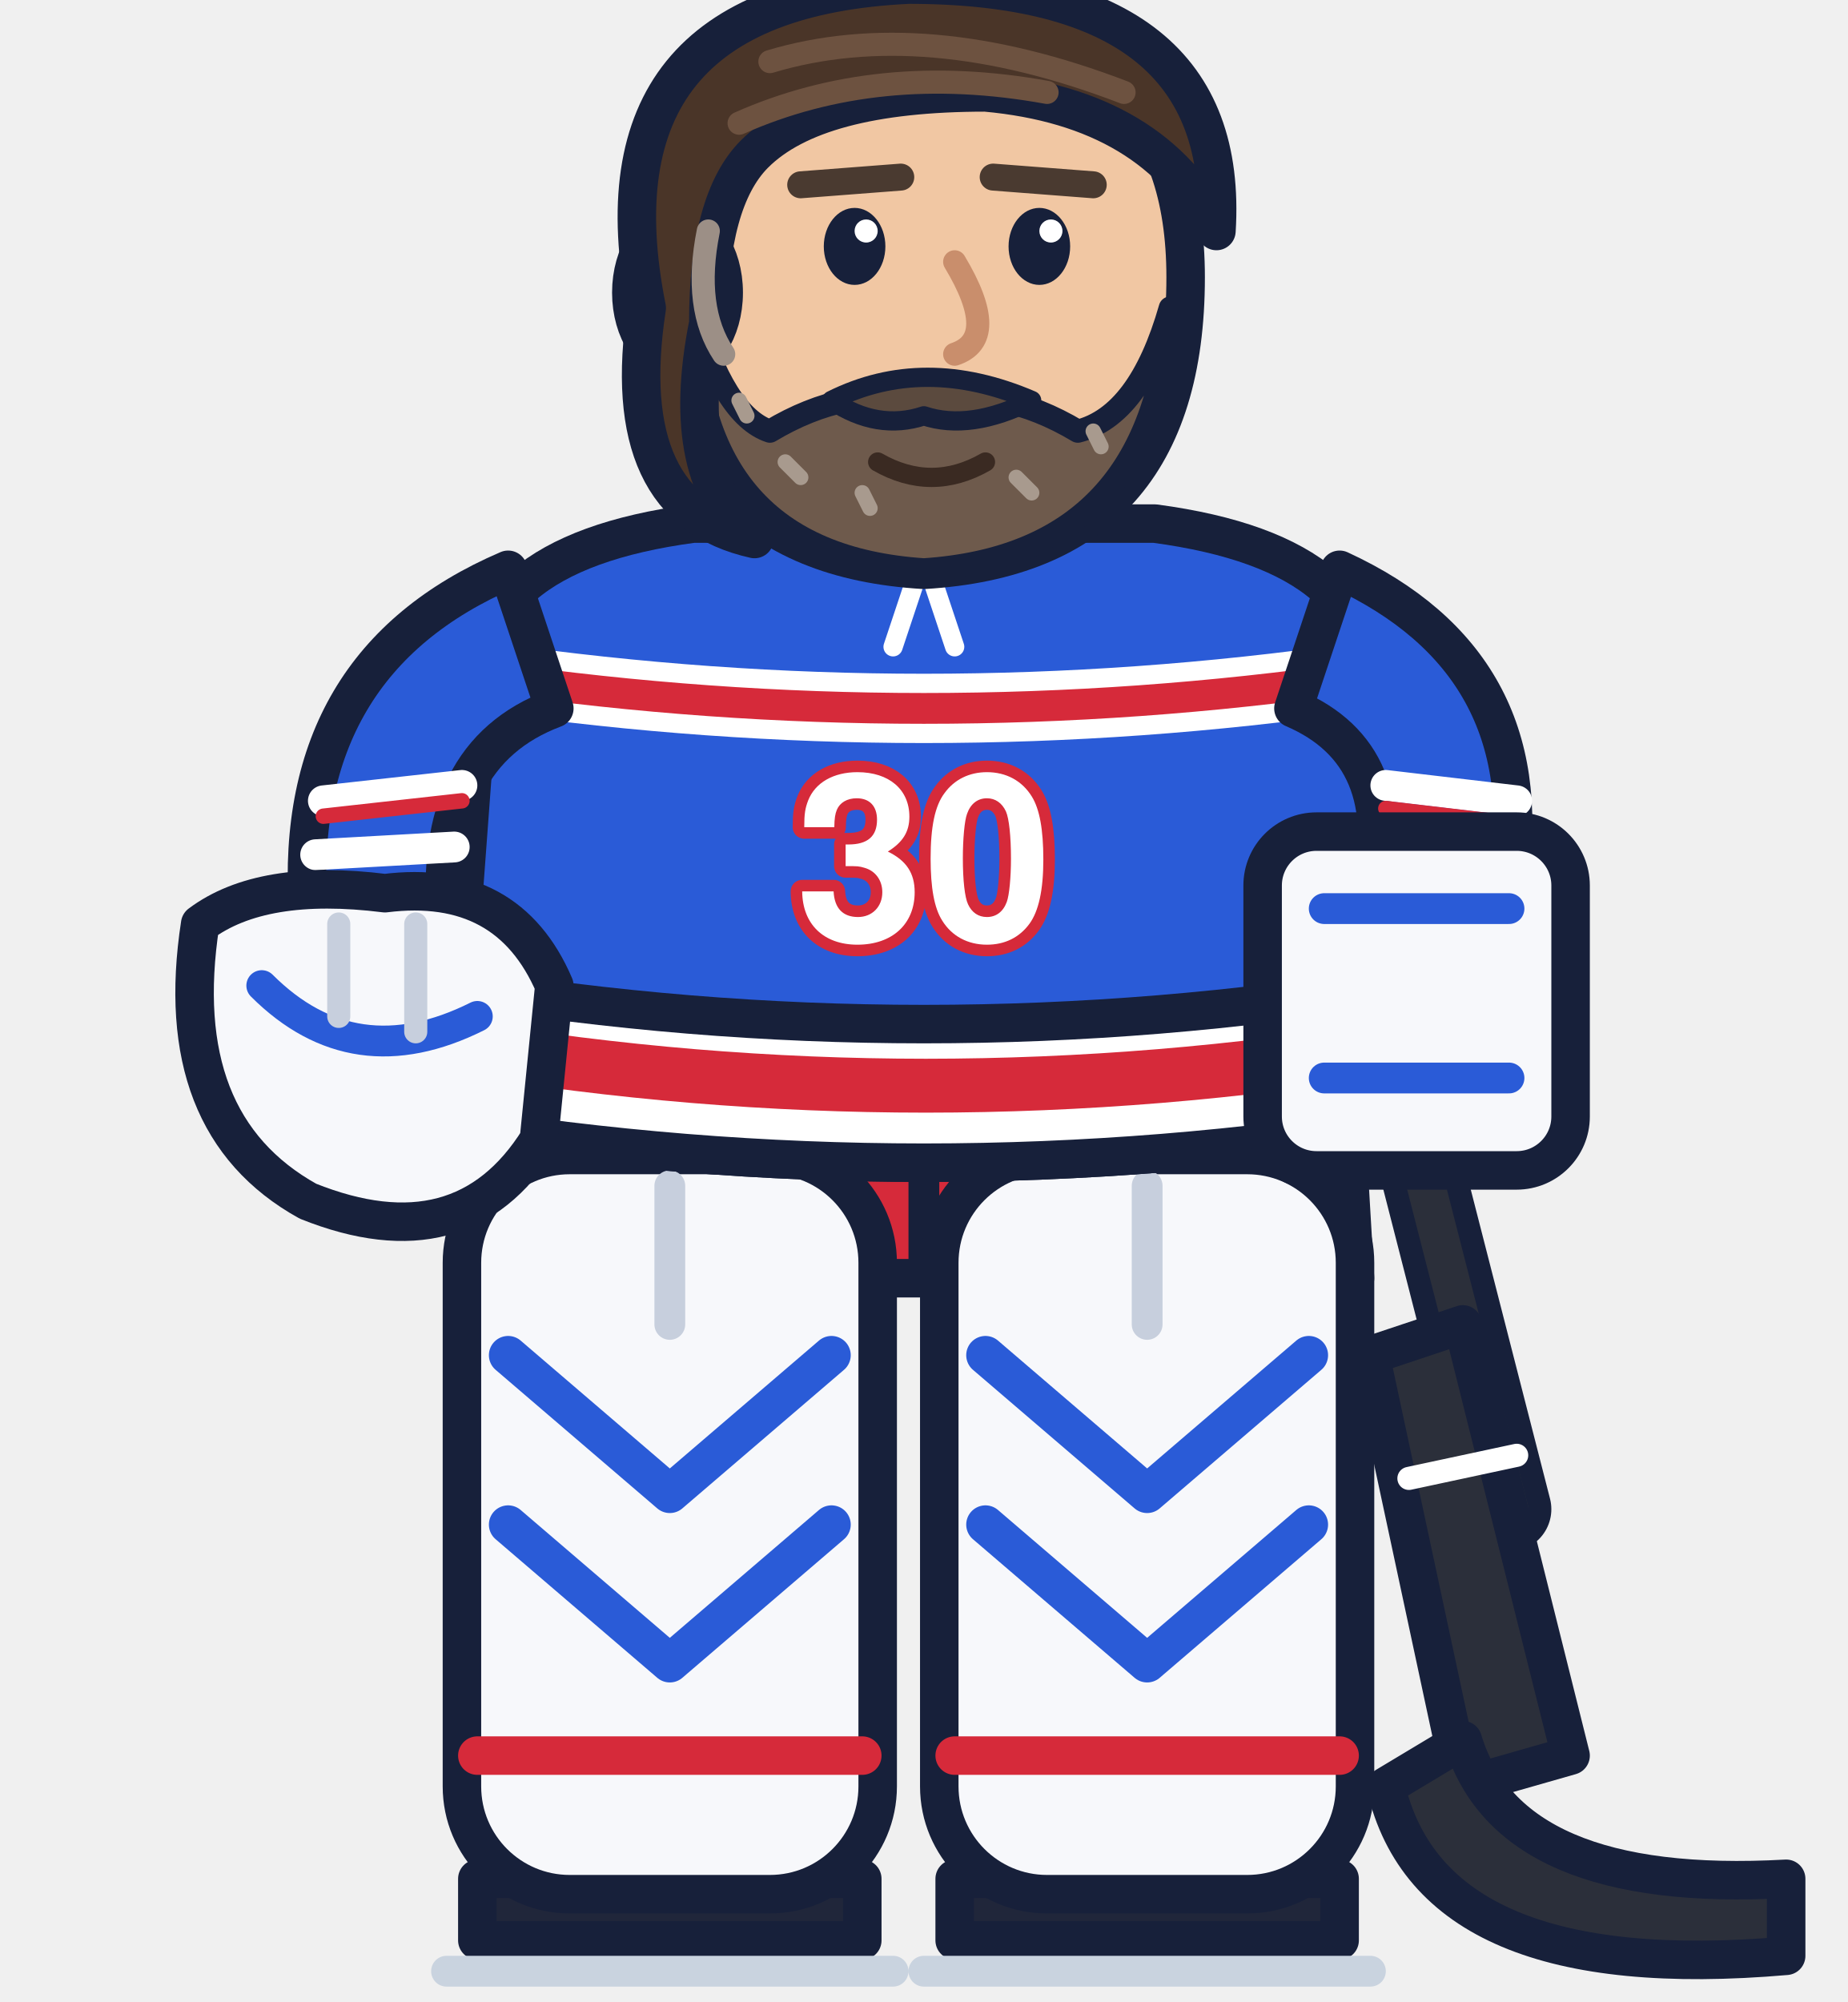
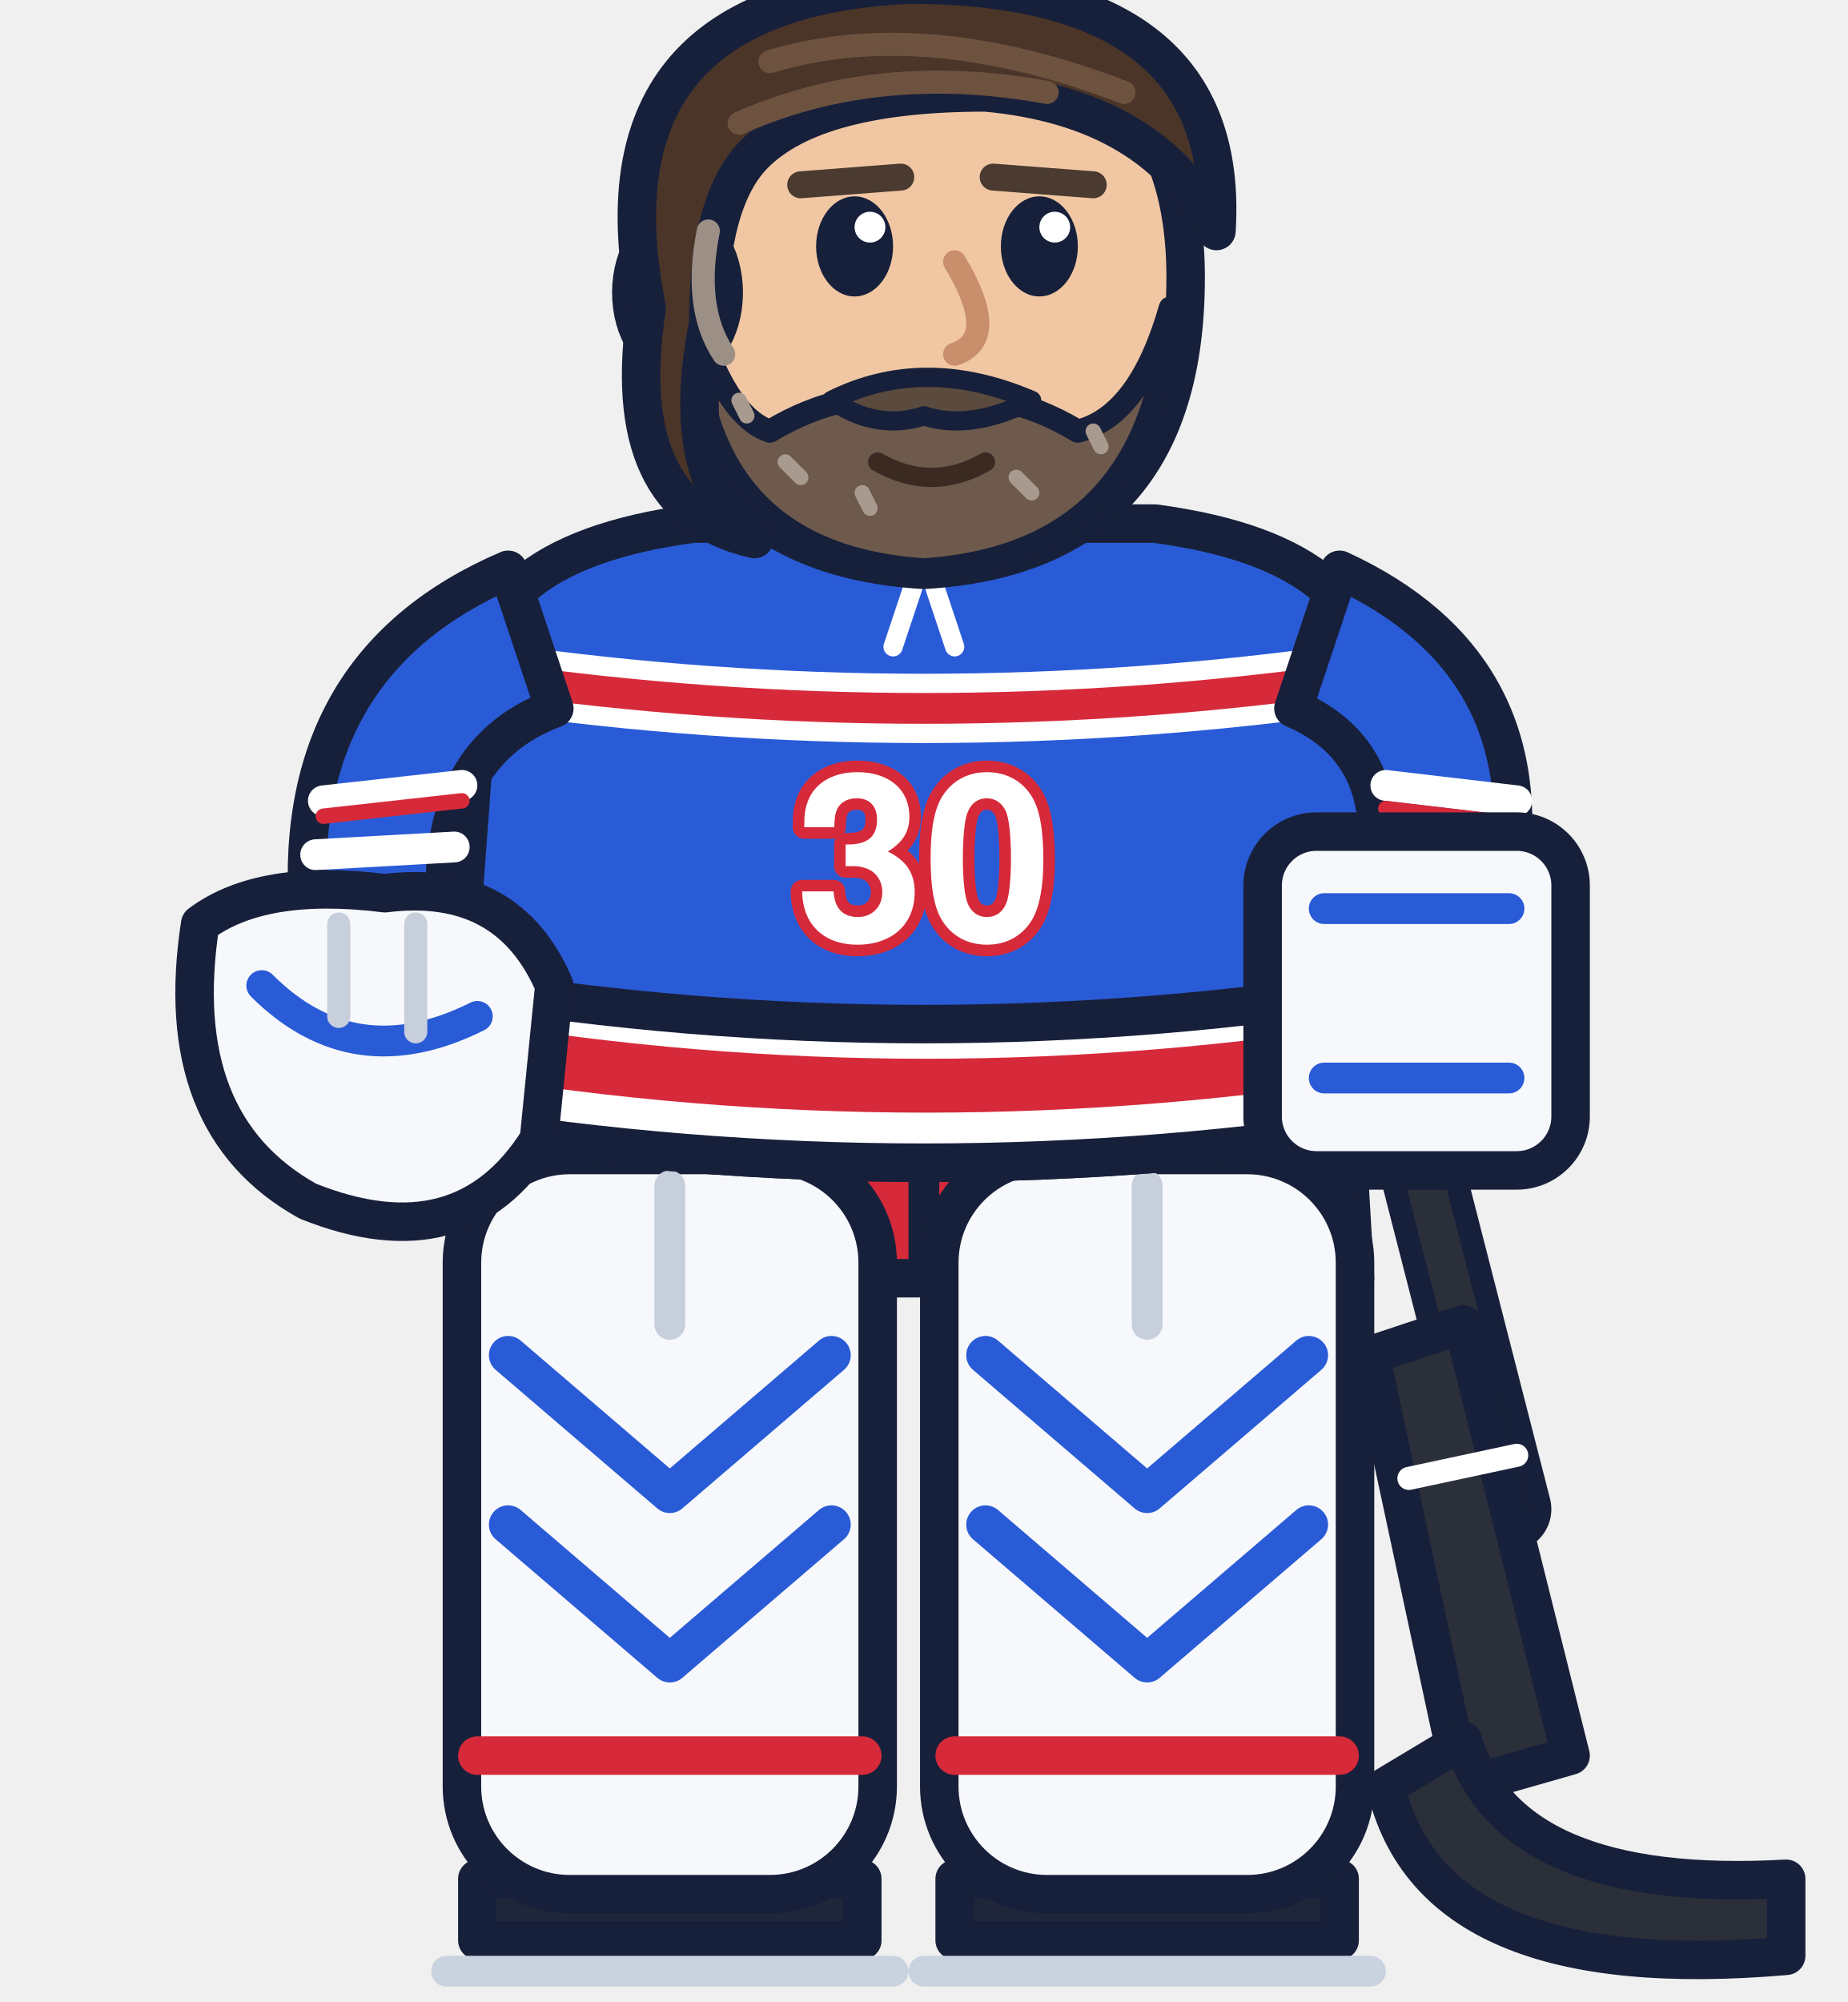
<svg xmlns="http://www.w3.org/2000/svg" viewBox="0 0 240 260" width="480" height="520">
  <g stroke="#17203a" stroke-width="5" stroke-linejoin="round" stroke-linecap="round">
    <path d="M176 118 L196 196" fill="none" stroke-width="11" />
    <path d="M176 118 L196 196" fill="none" stroke="#2b2f3a" stroke-width="5" />
    <path d="M190 172 L204 228 L190 232 L178 176 Z" fill="#2b2f3a" />
    <path d="M190 226 Q196 246 232 244 L232 254 Q186 258 180 232 Z" fill="#2b2f3a" />
    <path d="M183 192 L197 189" fill="none" stroke="#ffffff" stroke-width="3" />
    <path d="M62 244 L112 244 L112 252 L62 252 Z" fill="#20263a" />
    <path d="M124 244 L174 244 L174 252 L124 252 Z" fill="#20263a" />
    <path d="M58 256 L116 256 M120 256 L178 256" fill="none" stroke="#c9d3df" stroke-width="4" />
    <path d="M66 132 L174 132 L176 166 L64 166 Z" fill="#d62a3a" />
    <path d="M120 140 L120 166" fill="none" stroke-width="4" />
    <g>
      <rect x="60" y="150" width="54" height="96" rx="14" fill="#f7f8fb" />
      <path d="M66 176 L87 194 L108 176 M66 198 L87 216 L108 198" fill="none" stroke="#2a5bd7" stroke-width="5" />
      <path d="M62 228 L112 228" fill="none" stroke="#d62a3a" stroke-width="5" />
      <path d="M87 154 L87 172" fill="none" stroke="#c7cfdd" stroke-width="4" />
      <rect x="122" y="150" width="54" height="96" rx="14" fill="#f7f8fb" />
      <path d="M128 176 L149 194 L170 176 M128 198 L149 216 L170 198" fill="none" stroke="#2a5bd7" stroke-width="5" />
      <path d="M124 228 L174 228" fill="none" stroke="#d62a3a" stroke-width="5" />
      <path d="M149 154 L149 172" fill="none" stroke="#c7cfdd" stroke-width="4" />
    </g>
    <path d="M62 92 Q60 72 90 68 L150 68 Q180 72 178 92 L182 146 Q120 156 58 146 Z" fill="#2a5bd7" />
    <path d="M59 128 Q120 138 181 128 L182 146 Q120 156 58 146 Z" fill="#ffffff" />
    <path d="M60 136 Q120 146 181 136" fill="none" stroke="#d62a3a" stroke-width="7" />
    <path d="M64 88 Q120 96 176 88" fill="none" stroke="#ffffff" stroke-width="9" />
    <path d="M64 88 Q120 96 176 88" fill="none" stroke="#d62a3a" stroke-width="4" />
    <text x="120" y="122" font-family="Arial Rounded MT Bold, Arial Black, Helvetica, sans-serif" font-size="30" font-weight="900" text-anchor="middle" fill="#ffffff" stroke="#d62a3a" stroke-width="3" paint-order="stroke">30</text>
    <path d="M98 66 Q120 80 142 66 L138 60 Q120 70 102 60 Z" fill="#d62a3a" />
    <path d="M120 72 L116 84 M120 72 L124 84" fill="none" stroke="#ffffff" stroke-width="2.5" />
    <path d="M66 74 Q38 86 40 118 L58 120 Q56 98 72 92 Z" fill="#2a5bd7" />
    <path d="M42 104 L60 102 M41 111 L59 110" fill="none" stroke="#ffffff" stroke-width="4" />
    <path d="M42 106 L60 104" fill="none" stroke="#d62a3a" stroke-width="2" />
    <path d="M26 120 Q22 146 40 156 Q60 164 70 148 L72 128 Q66 114 50 116 Q34 114 26 120 Z" fill="#f7f8fb" />
    <path d="M34 128 Q46 140 62 132" fill="none" stroke="#2a5bd7" stroke-width="4" />
    <path d="M44 120 L44 132 M54 120 L54 134" fill="none" stroke="#c7cfdd" stroke-width="3" />
    <path d="M174 74 Q200 86 196 114 L178 116 Q182 98 168 92 Z" fill="#2a5bd7" />
    <path d="M180 102 L197 104 M179 109 L196 111" fill="none" stroke="#ffffff" stroke-width="4" />
    <path d="M180 105 L197 107" fill="none" stroke="#d62a3a" stroke-width="2" />
    <rect x="164" y="108" width="40" height="44" rx="7" fill="#f7f8fb" />
    <path d="M172 118 L196 118 M172 140 L196 140" fill="none" stroke="#2a5bd7" stroke-width="4" />
    <path d="M86 36 Q86 72 120 74 Q154 72 154 36 Q154 4 120 4 Q86 4 86 36 Z" fill="#f1c7a3" />
    <ellipse cx="88" cy="38" rx="6" ry="9" fill="#e7b48e" />
    <path d="M90 40 Q90 72 120 74 Q150 72 152 40 Q148 54 140 56 Q130 50 120 52 Q110 50 100 56 Q94 54 90 40 Z" fill="#6e5a4c" stroke-width="3" />
    <path d="M102 60 L104 62 M112 64 L113 66 M132 62 L134 64 M142 56 L143 58 M96 52 L97 54" fill="none" stroke="#a89a8e" stroke-width="2" />
    <path d="M108 52 Q120 46 134 52 Q126 56 120 54 Q114 56 108 52 Z" fill="#5b4a3e" stroke-width="2.5" />
    <path d="M114 60 Q121 64 128 60" fill="none" stroke="#3a2a22" stroke-width="2.5" />
    <path d="M124 34 Q130 44 124 46" fill="none" stroke="#c98e6c" stroke-width="3" />
-     <ellipse cx="111" cy="32" rx="4" ry="5" fill="#17203a" stroke="none" />
-     <ellipse cx="135" cy="32" rx="4" ry="5" fill="#17203a" stroke="none" />
-     <circle cx="112.5" cy="30" r="1.5" fill="#ffffff" stroke="none" />
-     <circle cx="136.5" cy="30" r="1.5" fill="#ffffff" stroke="none" />
+     <ellipse cx="111" cy="32" rx="5" ry="6.5" fill="#17203a" stroke="none" />
+     <ellipse cx="135" cy="32" rx="5" ry="6.5" fill="#17203a" stroke="none" />
+     <circle cx="113" cy="29.5" r="2" fill="#ffffff" stroke="none" />
+     <circle cx="137" cy="29.5" r="2" fill="#ffffff" stroke="none" />
    <path d="M104 24 L117 23 M129 23 L142 24" fill="none" stroke="#4a3a30" stroke-width="3.5" />
    <path d="M84 40 Q76 0 118 -2 Q160 -2 158 30 Q150 14 128 12 Q106 12 98 20 Q92 26 92 42 Q88 62 98 70 Q80 66 84 40 Z" fill="#4a3528" />
    <path d="M100 8 Q120 2 146 12 M96 16 Q114 8 136 12" fill="none" stroke="#6d5240" stroke-width="3" />
    <path d="M92 30 Q90 40 94 46" fill="none" stroke="#9c8f86" stroke-width="3" />
  </g>
</svg>
